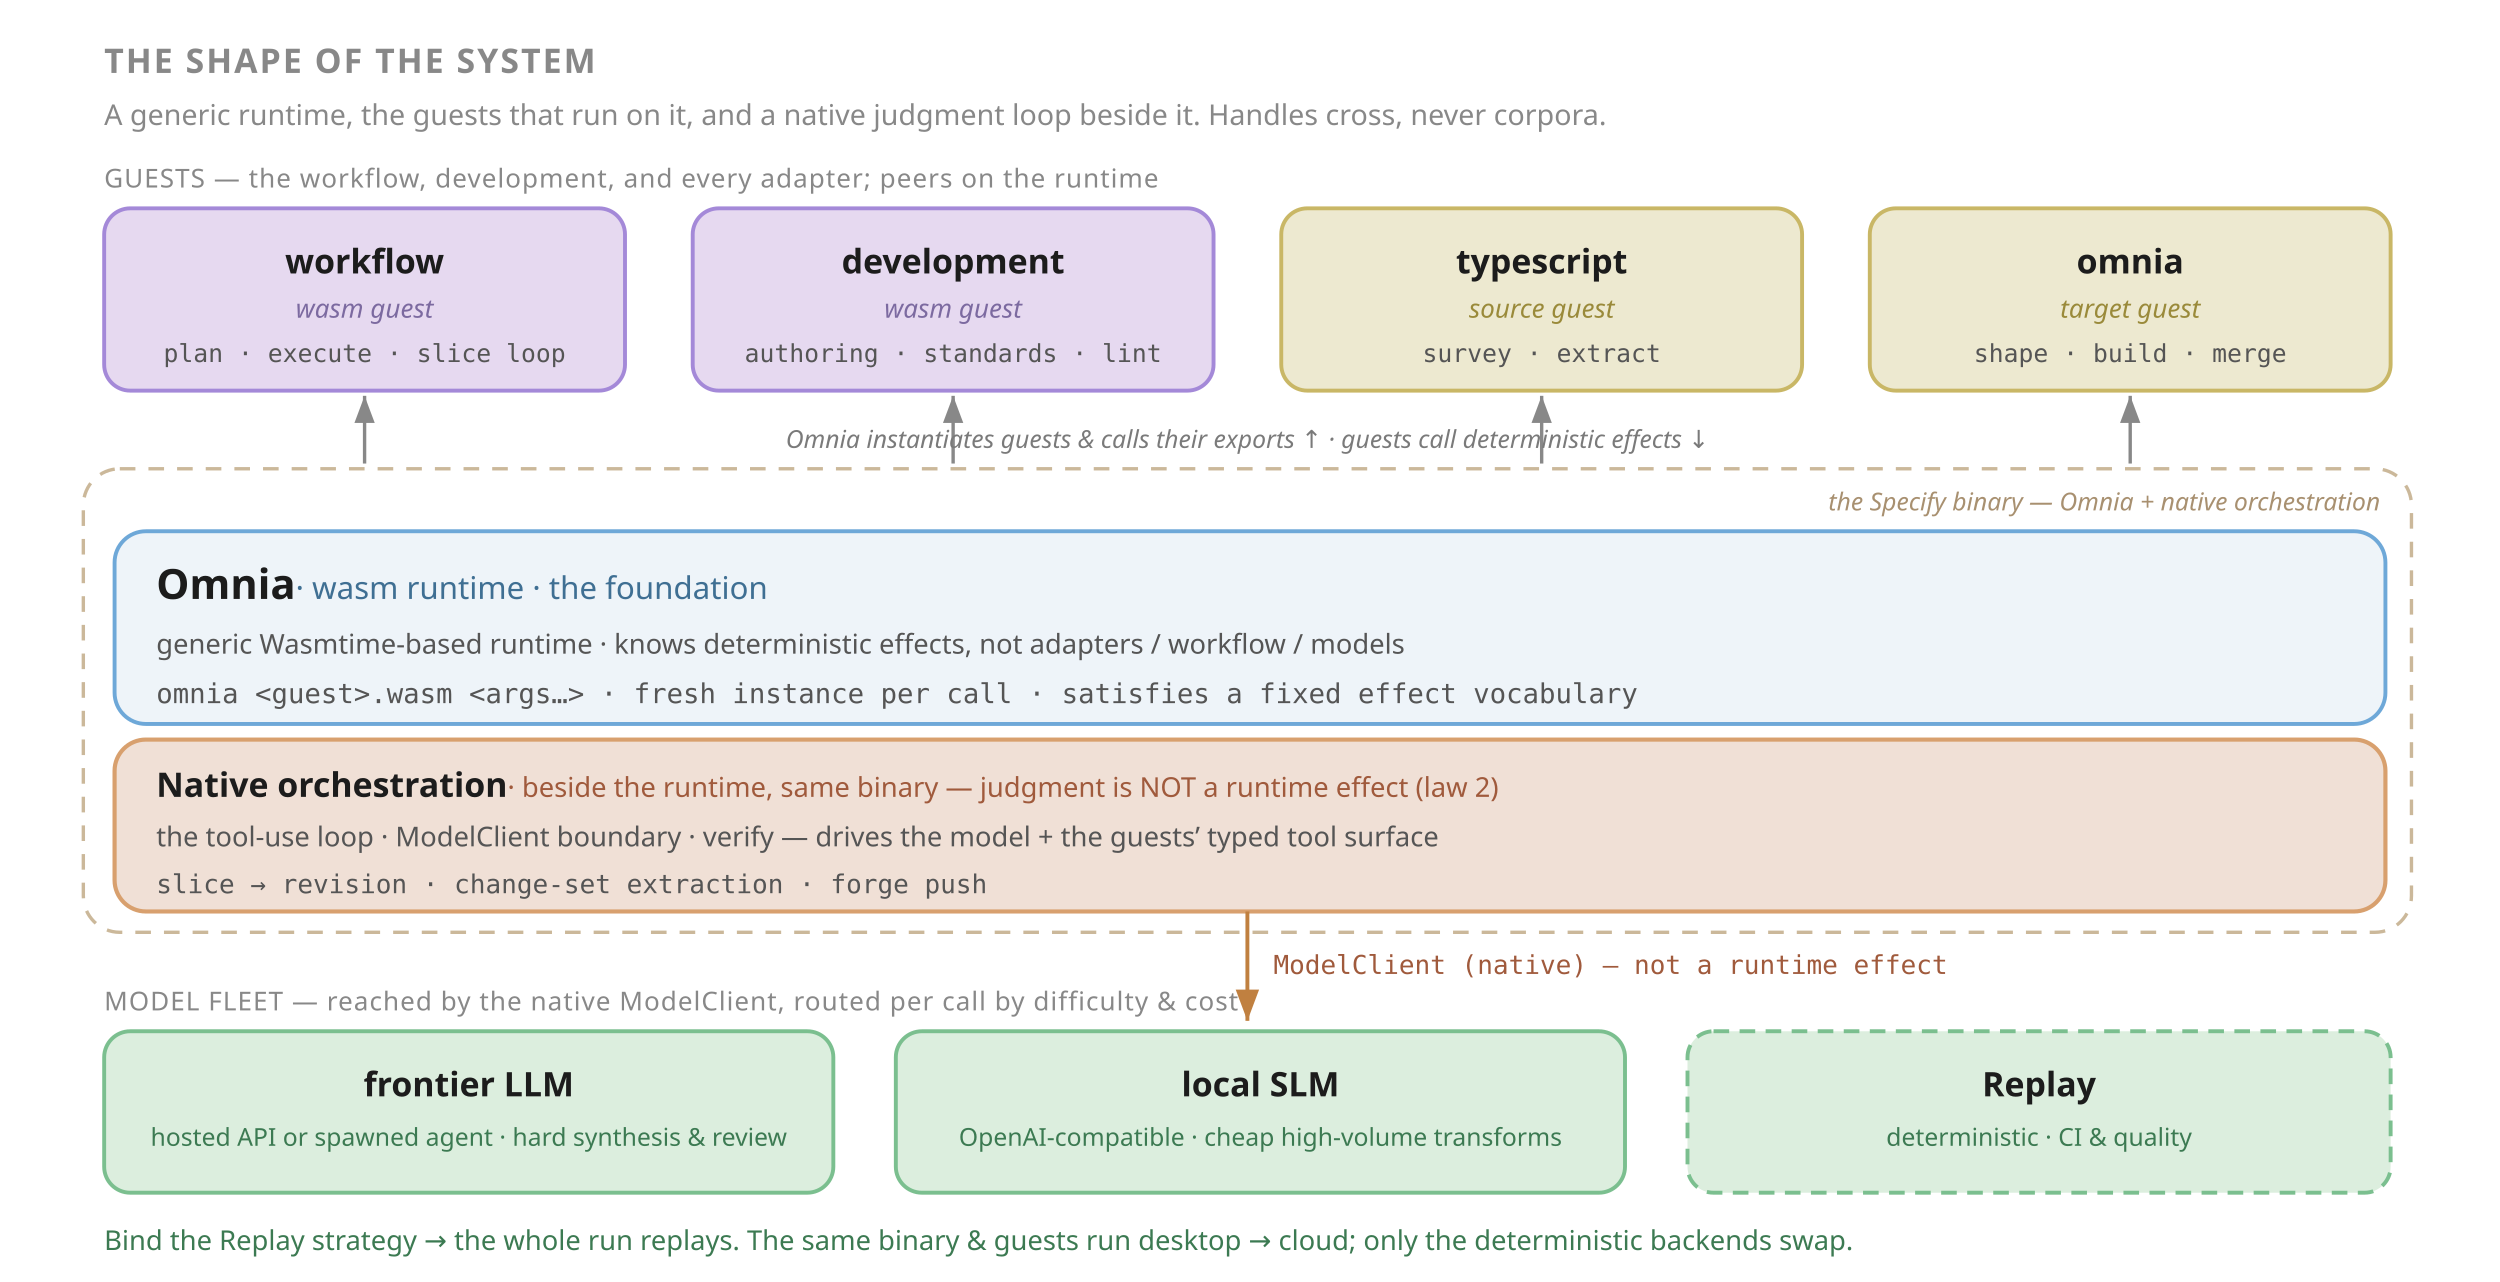
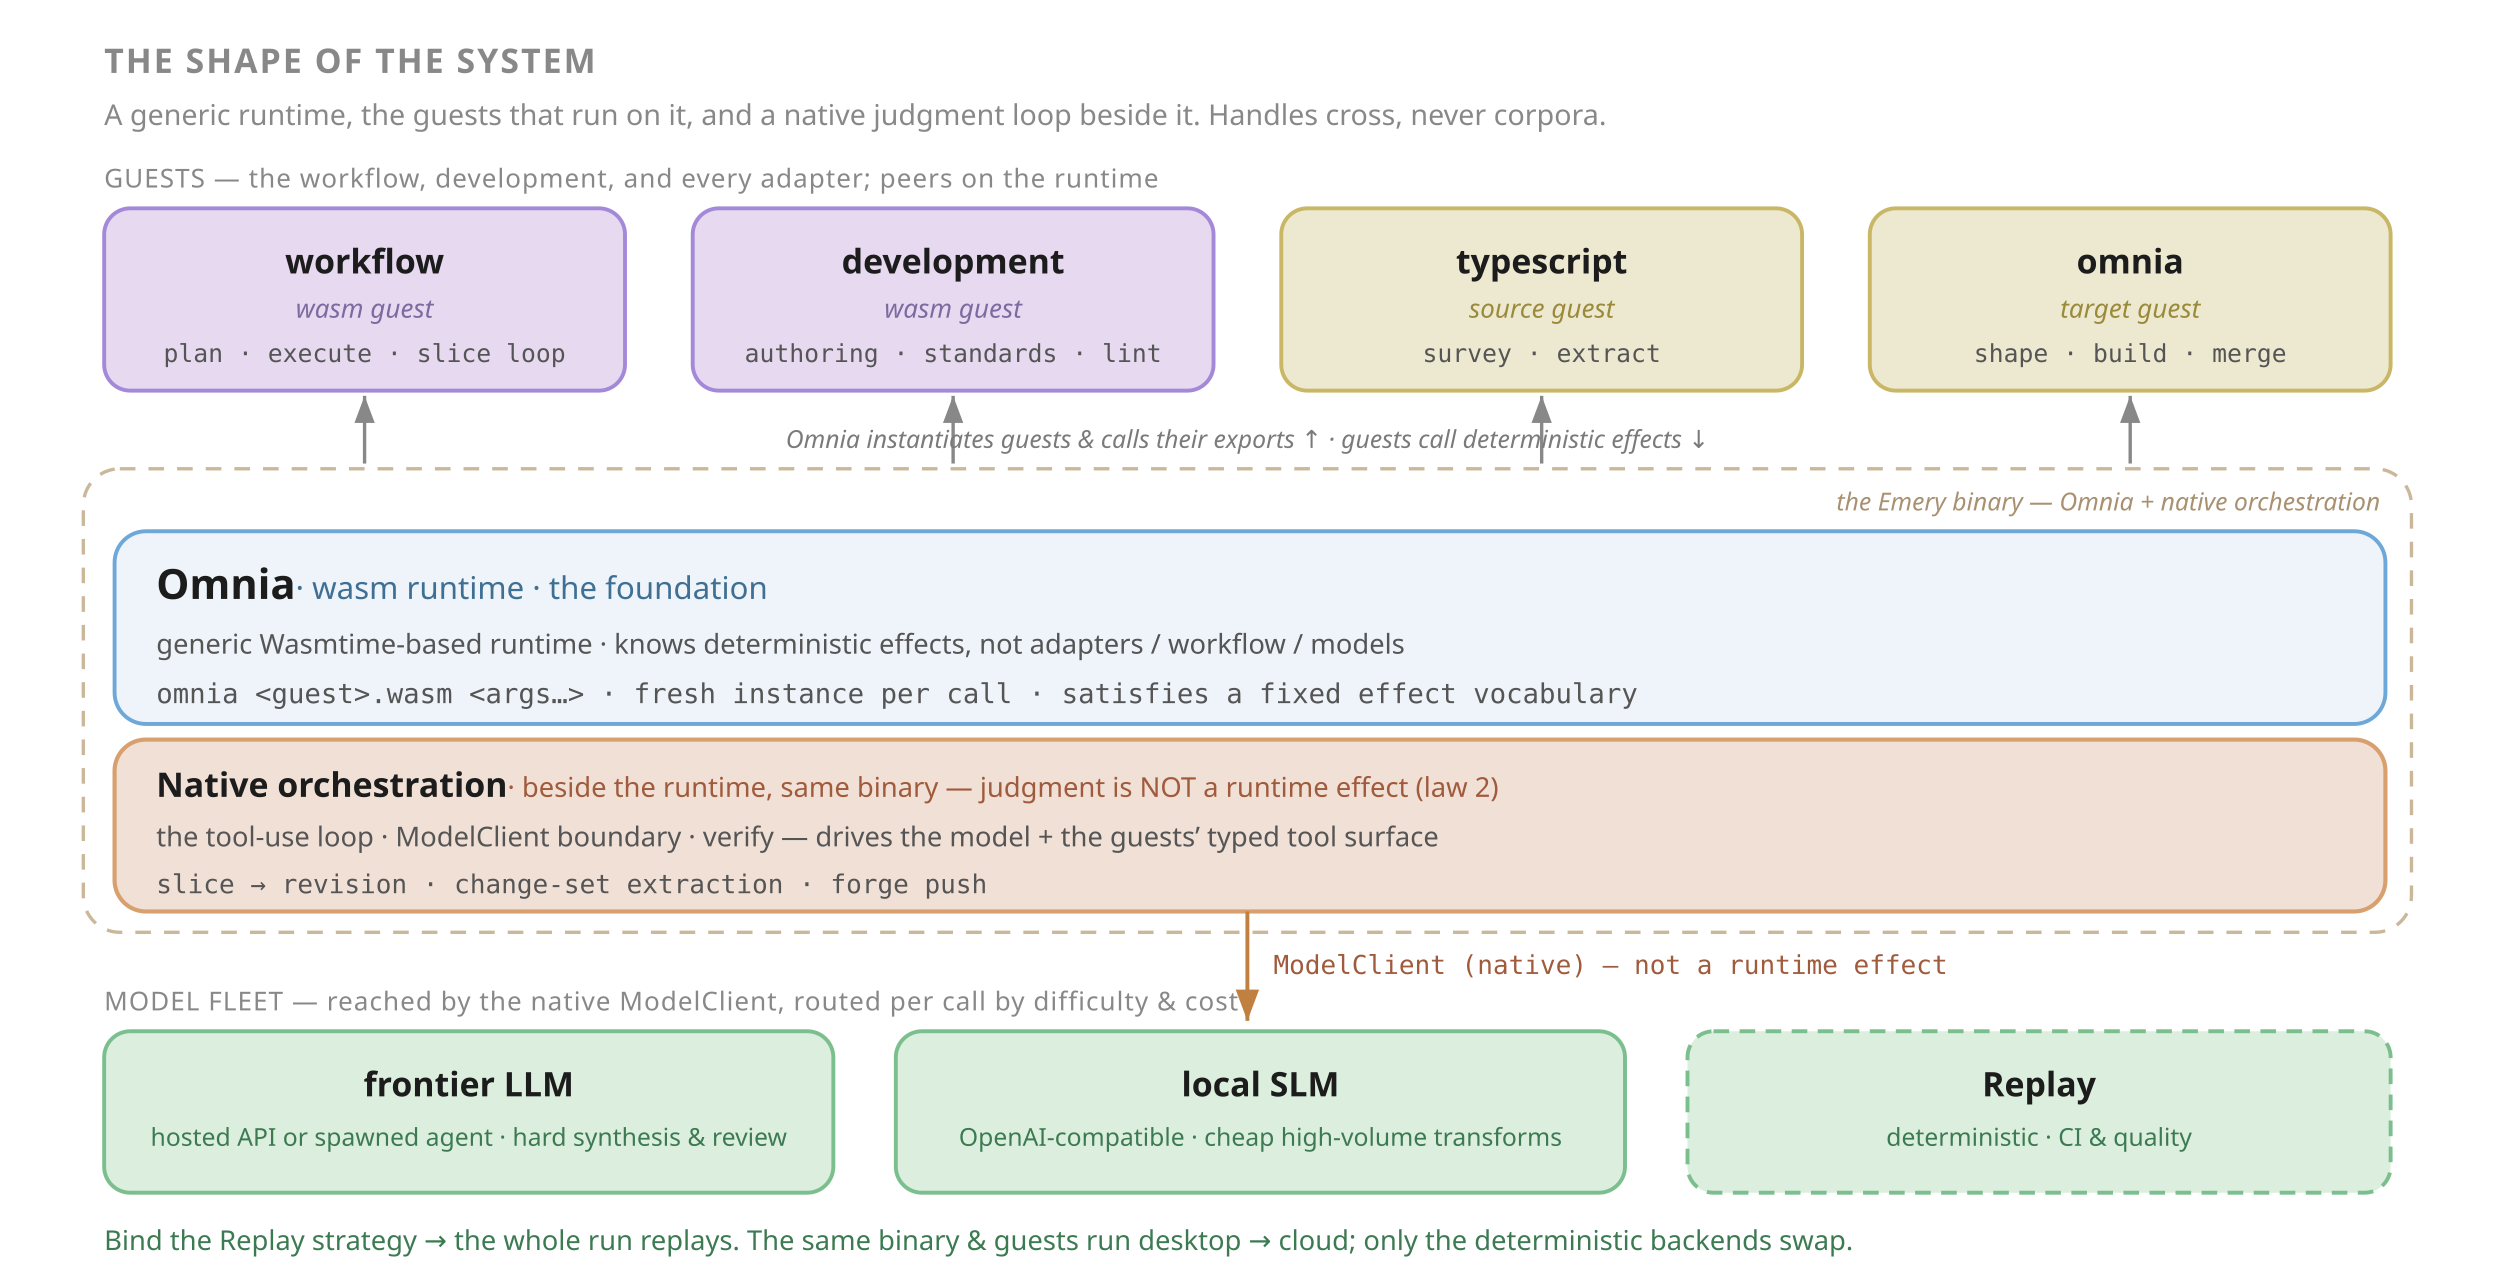
<svg xmlns="http://www.w3.org/2000/svg" viewBox="0 0 960 492" role="img" aria-label="The shape of the system: the workflow, development, and adapter guests are peers on Omnia, a generic wasm runtime invoked as omnia guest.wasm with forwarded arguments; Omnia instantiates a fresh guest per call and satisfies a fixed vocabulary of deterministic effects, knowing nothing of adapters, workflow, or models. Judgment is native and beside the runtime in the same binary: a native orchestration layer runs the tool-use loop behind a ModelClient boundary, runs verify, and owns slice-to-revision resolution, change-set extraction, and forge push; it drives the model and the guests' typed tool surface. It reaches the model fleet — a frontier LLM, a local SLM, or a deterministic replay strategy — through the ModelClient, not through a runtime effect, so the model id never reaches Omnia (law 2)">
  <defs>
    <marker id="ss-arr" markerWidth="10" markerHeight="10" refX="8" refY="3" orient="auto">
      <path d="M0,0 L0,6 L8,3 z" fill="#888" />
    </marker>
    <marker id="ss-arrO" markerWidth="10" markerHeight="10" refX="8" refY="3" orient="auto">
      <path d="M0,0 L0,6 L8,3 z" fill="#c08040" />
    </marker>
  </defs>
  <text x="40" y="28" font-family="ui-sans-serif, system-ui, sans-serif" font-size="13" font-weight="700" fill="#888" letter-spacing="0.06em">THE SHAPE OF THE SYSTEM</text>
  <text x="40" y="48" font-family="ui-sans-serif, system-ui, sans-serif" font-size="11" fill="#888">A generic runtime, the guests that run on it, and a native judgment loop beside it. Handles cross, never corpora.</text>
  <text x="40" y="72" font-family="ui-sans-serif, system-ui, sans-serif" font-size="10" fill="#888" letter-spacing="0.04em">GUESTS — the workflow, development, and every adapter; peers on the runtime</text>
  <rect x="40" y="80" width="200" height="70" rx="10" fill="#e6d9f0" stroke="#a489d8" stroke-width="1.5" />
  <text x="140" y="105" text-anchor="middle" font-family="ui-sans-serif, system-ui, sans-serif" font-size="13" font-weight="600" fill="#1c1c1c">workflow</text>
  <text x="140" y="122" text-anchor="middle" font-family="ui-sans-serif, system-ui, sans-serif" font-size="10" font-style="italic" fill="#7c6aa0">wasm guest</text>
  <text x="140" y="139" text-anchor="middle" font-family="ui-monospace, monospace" font-size="9.5" fill="#555">plan · execute · slice loop</text>
  <rect x="266" y="80" width="200" height="70" rx="10" fill="#e6d9f0" stroke="#a489d8" stroke-width="1.5" />
  <text x="366" y="105" text-anchor="middle" font-family="ui-sans-serif, system-ui, sans-serif" font-size="13" font-weight="600" fill="#1c1c1c">development</text>
  <text x="366" y="122" text-anchor="middle" font-family="ui-sans-serif, system-ui, sans-serif" font-size="10" font-style="italic" fill="#7c6aa0">wasm guest</text>
  <text x="366" y="139" text-anchor="middle" font-family="ui-monospace, monospace" font-size="9.5" fill="#555">authoring · standards · lint</text>
  <rect x="492" y="80" width="200" height="70" rx="10" fill="#ede9d0" stroke="#c9b766" stroke-width="1.5" />
  <text x="592" y="105" text-anchor="middle" font-family="ui-sans-serif, system-ui, sans-serif" font-size="13" font-weight="600" fill="#1c1c1c">typescript</text>
  <text x="592" y="122" text-anchor="middle" font-family="ui-sans-serif, system-ui, sans-serif" font-size="10" font-style="italic" fill="#9a8a3a">source guest</text>
  <text x="592" y="139" text-anchor="middle" font-family="ui-monospace, monospace" font-size="9.5" fill="#555">survey · extract</text>
  <rect x="718" y="80" width="200" height="70" rx="10" fill="#ede9d0" stroke="#c9b766" stroke-width="1.5" />
  <text x="818" y="105" text-anchor="middle" font-family="ui-sans-serif, system-ui, sans-serif" font-size="13" font-weight="600" fill="#1c1c1c">omnia</text>
  <text x="818" y="122" text-anchor="middle" font-family="ui-sans-serif, system-ui, sans-serif" font-size="10" font-style="italic" fill="#9a8a3a">target guest</text>
  <text x="818" y="139" text-anchor="middle" font-family="ui-monospace, monospace" font-size="9.5" fill="#555">shape · build · merge</text>
  <path d="M140 178 L140 152" stroke="#888" stroke-width="1.3" fill="none" marker-end="url(#ss-arr)" />
  <path d="M366 178 L366 152" stroke="#888" stroke-width="1.3" fill="none" marker-end="url(#ss-arr)" />
  <path d="M592 178 L592 152" stroke="#888" stroke-width="1.3" fill="none" marker-end="url(#ss-arr)" />
  <path d="M818 178 L818 152" stroke="#888" stroke-width="1.3" fill="none" marker-end="url(#ss-arr)" />
  <text x="479" y="172" text-anchor="middle" font-family="ui-sans-serif, system-ui, sans-serif" font-size="9.5" font-style="italic" fill="#7a7a7a">Omnia instantiates guests &amp; calls their exports ↑   ·   guests call deterministic effects ↓</text>
  <rect x="32" y="180" width="894" height="178" rx="14" fill="none" stroke="#cbb89a" stroke-width="1.3" stroke-dasharray="6 5" />
-   <text x="914" y="196" text-anchor="end" font-family="ui-sans-serif, system-ui, sans-serif" font-size="9.5" font-style="italic" fill="#a89070">the Specify binary — Omnia + native orchestration</text>
+   <text x="914" y="196" text-anchor="end" font-family="ui-sans-serif, system-ui, sans-serif" font-size="9.5" font-style="italic" fill="#a89070">the Emery binary — Omnia + native orchestration</text>
  <rect x="44" y="204" width="872" height="74" rx="12" fill="#eef4f9" stroke="#6ea8d8" stroke-width="1.5" />
  <text x="60" y="230" font-family="ui-sans-serif, system-ui, sans-serif" font-size="16" font-weight="700" fill="#1c1c1c">Omnia<tspan font-size="12" font-weight="400" fill="#3f6f93">  ·  wasm runtime · the foundation</tspan>
  </text>
  <text x="60" y="251" font-family="ui-sans-serif, system-ui, sans-serif" font-size="10.5" fill="#555">generic Wasmtime-based runtime · knows deterministic effects, not adapters / workflow / models</text>
  <text x="60" y="270" font-family="ui-monospace, monospace" font-size="10.5" fill="#555">omnia &lt;guest&gt;.wasm &lt;args…&gt;   ·   fresh instance per call   ·   satisfies a fixed effect vocabulary</text>
  <rect x="44" y="284" width="872" height="66" rx="12" fill="#f0e0d6" stroke="#d8a06e" stroke-width="1.6" />
  <text x="60" y="306" font-family="ui-sans-serif, system-ui, sans-serif" font-size="13" font-weight="700" fill="#1c1c1c">Native orchestration<tspan font-size="10.5" font-weight="400" fill="#a05a3c">  ·  beside the runtime, same binary — judgment is NOT a runtime effect (law 2)</tspan>
  </text>
  <text x="60" y="325" font-family="ui-sans-serif, system-ui, sans-serif" font-size="10.5" fill="#555">the tool-use loop · ModelClient boundary · verify — drives the model + the guests’ typed tool surface</text>
  <text x="60" y="343" font-family="ui-monospace, monospace" font-size="10" fill="#555">slice → revision · change-set extraction · forge push</text>
  <path d="M479 350 L479 392" stroke="#c08040" stroke-width="1.5" fill="none" marker-end="url(#ss-arrO)" />
  <text x="489" y="374" font-family="ui-monospace, monospace" font-size="10" fill="#a05a3c">ModelClient (native) — not a runtime effect</text>
  <text x="40" y="388" font-family="ui-sans-serif, system-ui, sans-serif" font-size="10" fill="#888" letter-spacing="0.04em">MODEL FLEET — reached by the native ModelClient, routed per call by difficulty &amp; cost</text>
  <rect x="40" y="396" width="280" height="62" rx="10" fill="#dceede" stroke="#7bbf8f" stroke-width="1.5" />
  <text x="180" y="421" text-anchor="middle" font-family="ui-sans-serif, system-ui, sans-serif" font-size="13" font-weight="600" fill="#1c1c1c">frontier LLM</text>
  <text x="180" y="440" text-anchor="middle" font-family="ui-sans-serif, system-ui, sans-serif" font-size="9.5" fill="#3c7a52">hosted API or spawned agent · hard synthesis &amp; review</text>
  <rect x="344" y="396" width="280" height="62" rx="10" fill="#dceede" stroke="#7bbf8f" stroke-width="1.5" />
  <text x="484" y="421" text-anchor="middle" font-family="ui-sans-serif, system-ui, sans-serif" font-size="13" font-weight="600" fill="#1c1c1c">local SLM</text>
  <text x="484" y="440" text-anchor="middle" font-family="ui-sans-serif, system-ui, sans-serif" font-size="9.5" fill="#3c7a52">OpenAI-compatible · cheap high-volume transforms</text>
  <rect x="648" y="396" width="270" height="62" rx="10" fill="#dceede" stroke="#7bbf8f" stroke-width="1.5" stroke-dasharray="6 4" />
  <text x="783" y="421" text-anchor="middle" font-family="ui-sans-serif, system-ui, sans-serif" font-size="13" font-weight="600" fill="#1c1c1c">Replay</text>
  <text x="783" y="440" text-anchor="middle" font-family="ui-sans-serif, system-ui, sans-serif" font-size="9.5" fill="#3c7a52">deterministic · CI &amp; quality</text>
  <text x="40" y="480" font-family="ui-sans-serif, system-ui, sans-serif" font-size="10.5" fill="#3c7a52">Bind the Replay strategy → the whole run replays. The same binary &amp; guests run desktop → cloud; only the deterministic backends swap.</text>
</svg>
